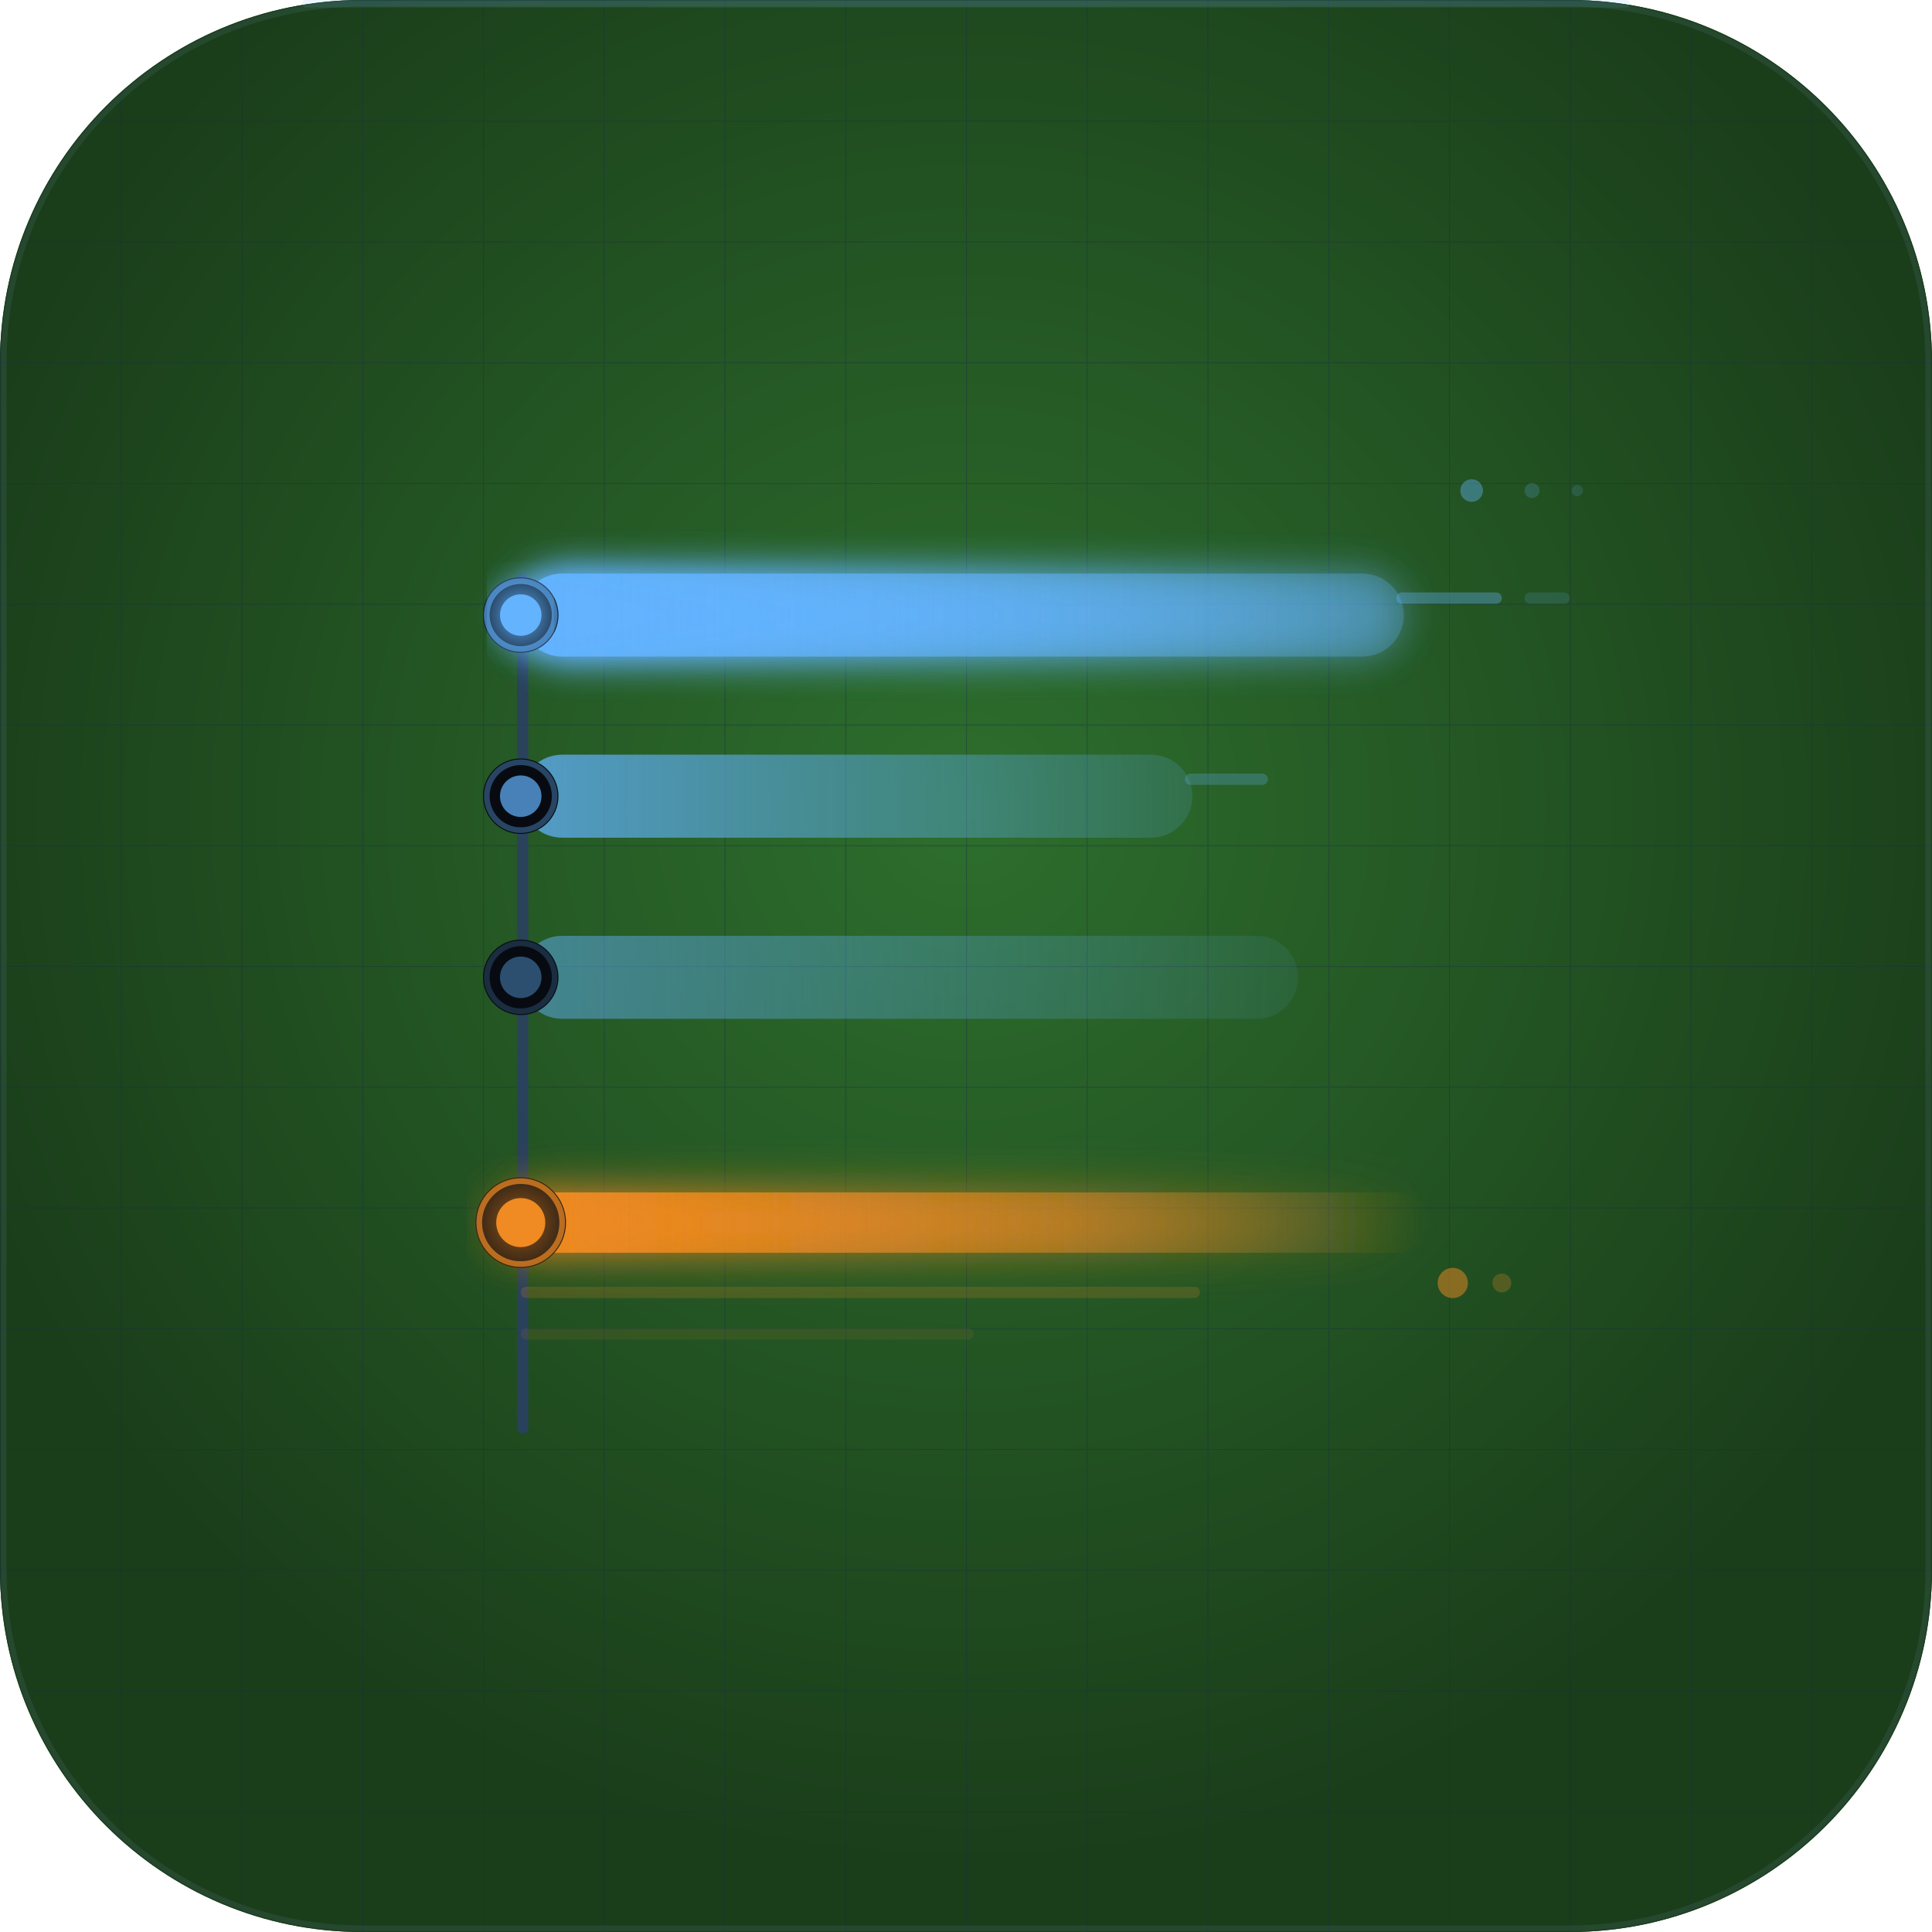
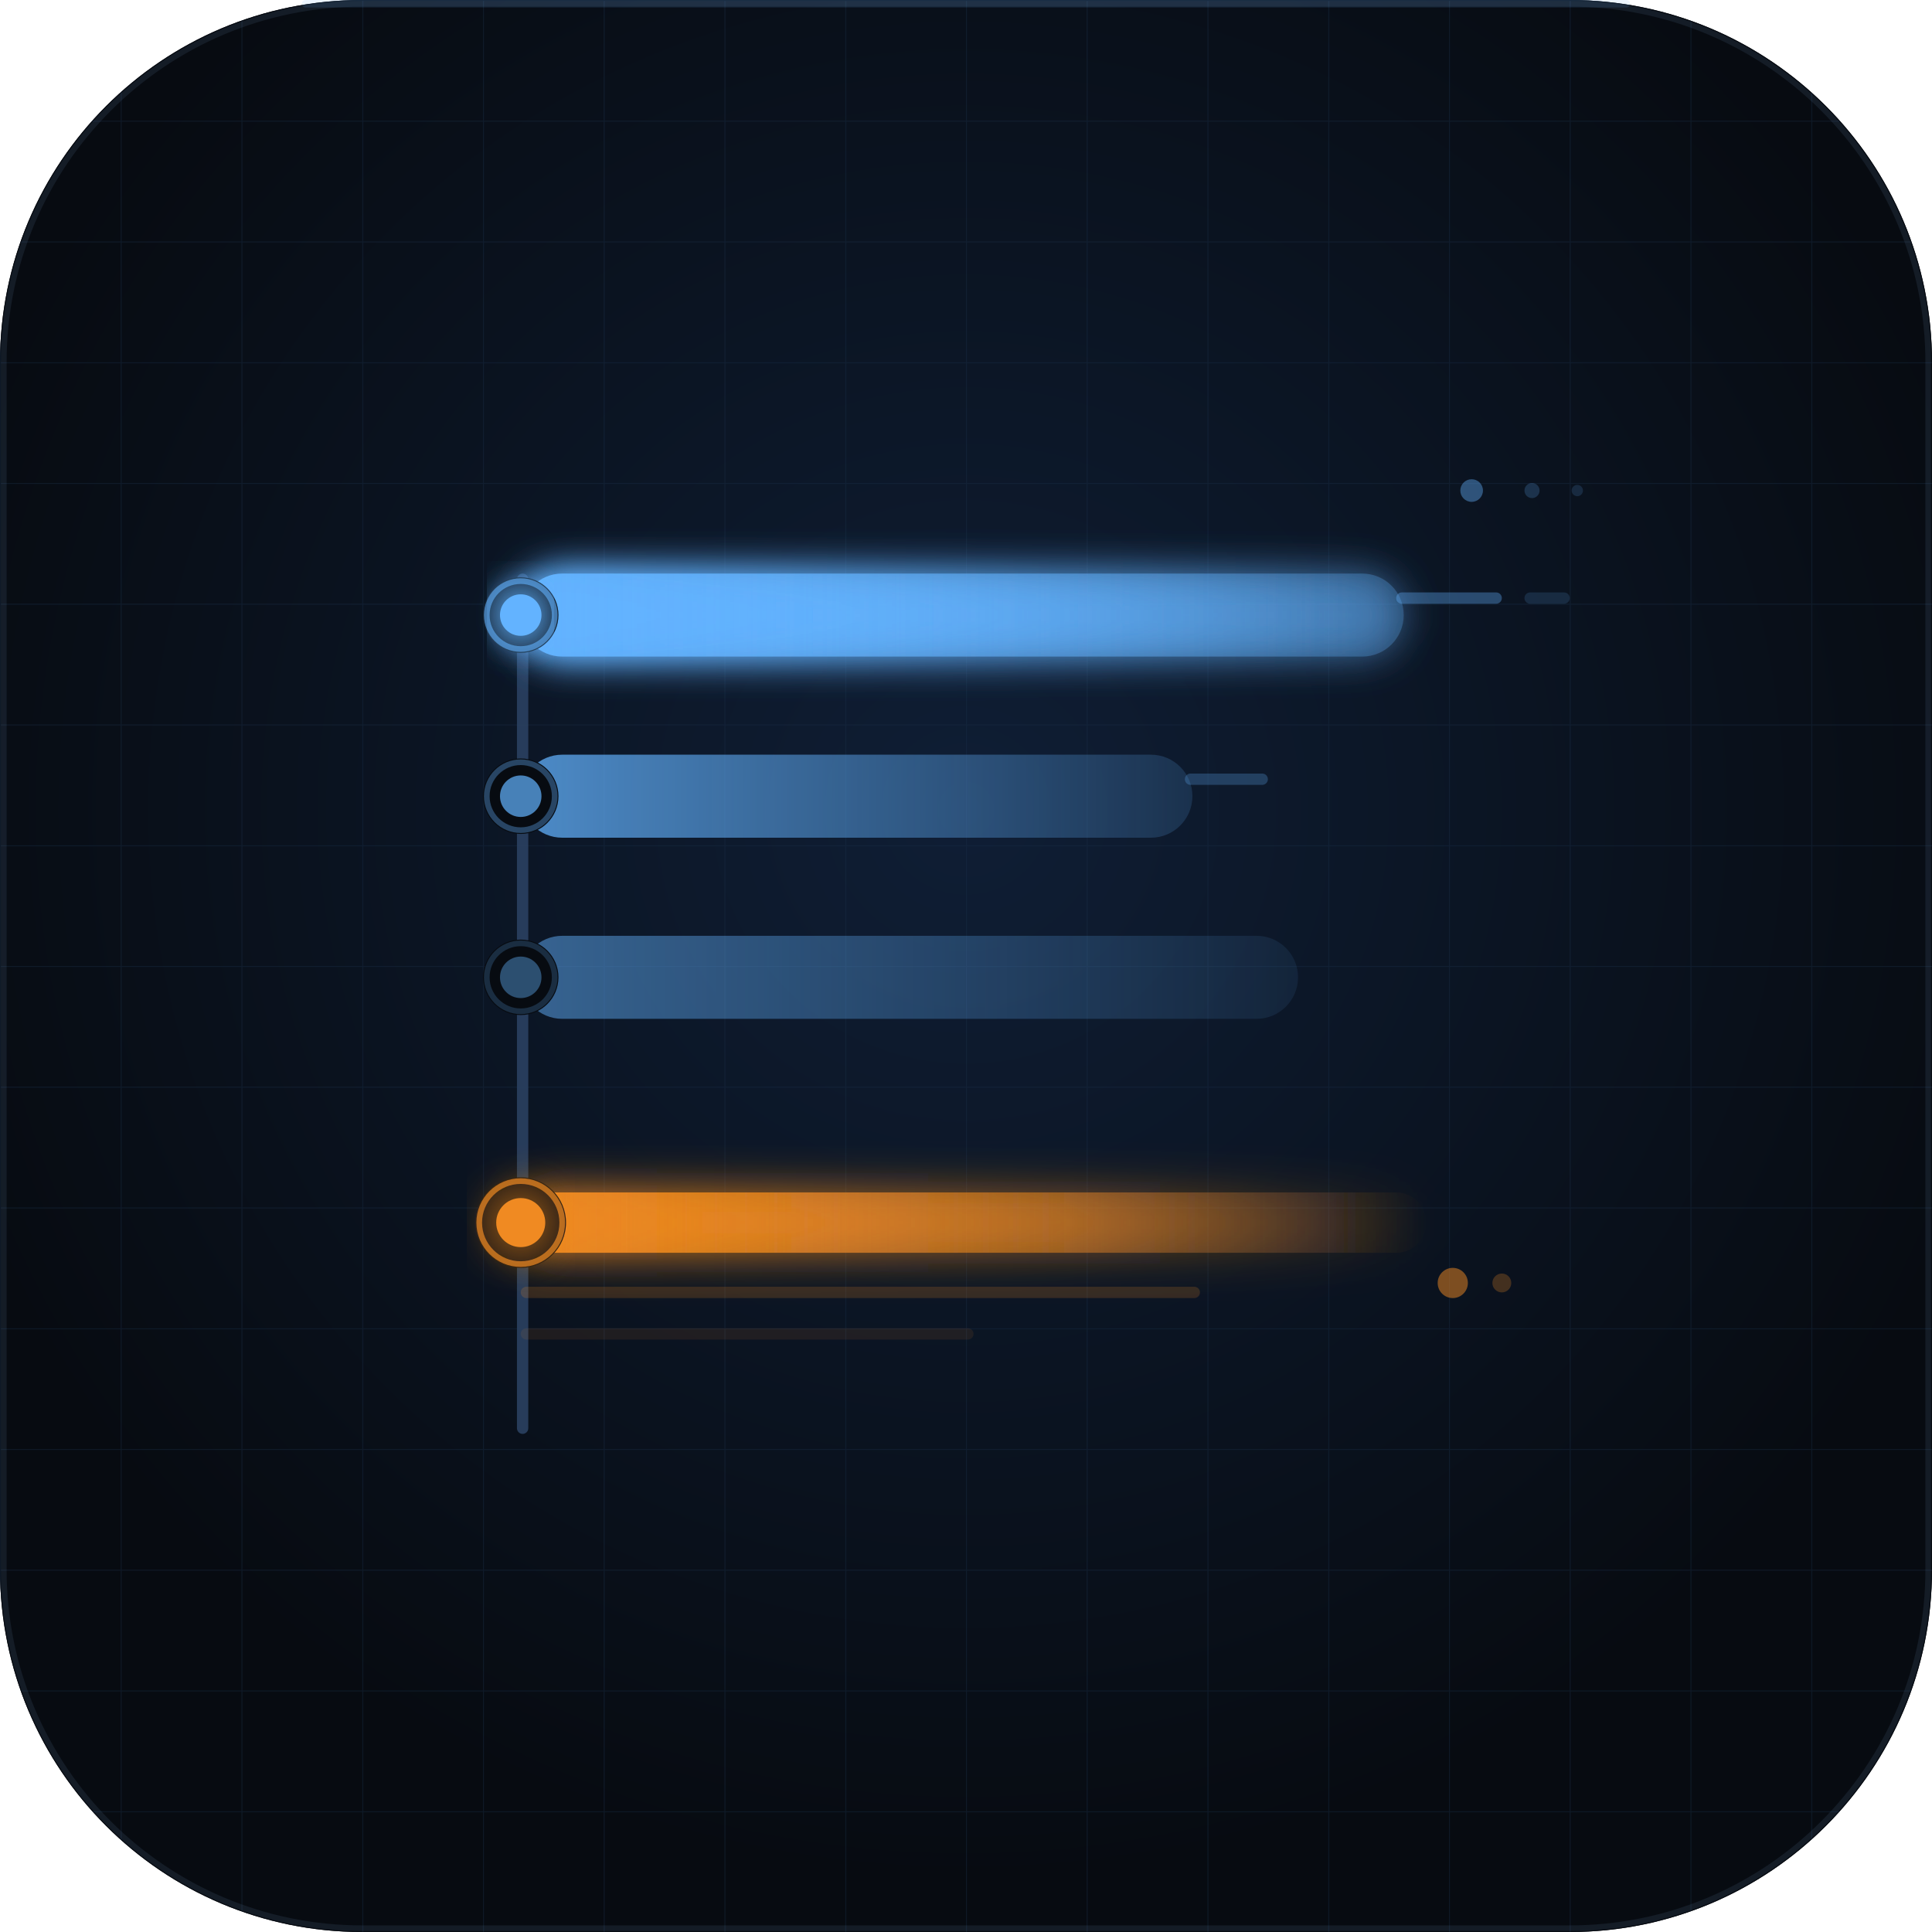
<svg xmlns="http://www.w3.org/2000/svg" viewBox="0 0 512 512">
  <defs>
    <radialGradient id="bgGlow" cx="50%" cy="42%" r="55%">
-       <stop offset="0%" stop-color="#2d6e2d" />
-       <stop offset="100%" stop-color="#1a3d1a" />
+       <stop offset="0%" stop-color="#0f1e35" />
+       <stop offset="100%" stop-color="#070b11" />
    </radialGradient>
    <filter id="blueGlow" x="-30%" y="-80%" width="160%" height="360%">
      <feGaussianBlur stdDeviation="5" result="blur" />
      <feMerge>
        <feMergeNode in="blur" />
        <feMergeNode in="blur" />
        <feMergeNode in="SourceGraphic" />
      </feMerge>
    </filter>
    <filter id="orangeGlow" x="-60%" y="-160%" width="220%" height="520%">
      <feGaussianBlur stdDeviation="6" result="blur" />
      <feMerge>
        <feMergeNode in="blur" />
        <feMergeNode in="SourceGraphic" />
      </feMerge>
    </filter>
    <pattern id="grid" x="0" y="0" width="32" height="32" patternUnits="userSpaceOnUse">
      <path d="M 32 0 L 0 0 0 32" fill="none" stroke="#1a2d47" stroke-width="0.5" opacity="0.4" />
    </pattern>
    <linearGradient id="threadGrad1" x1="0%" y1="0%" x2="100%" y2="0%">
      <stop offset="0%" stop-color="#63b3ff" stop-opacity="1" />
      <stop offset="100%" stop-color="#63b3ff" stop-opacity="0.25" />
    </linearGradient>
    <linearGradient id="threadGrad2" x1="0%" y1="0%" x2="100%" y2="0%">
      <stop offset="0%" stop-color="#63b3ff" stop-opacity="0.75" />
      <stop offset="100%" stop-color="#63b3ff" stop-opacity="0.15" />
    </linearGradient>
    <linearGradient id="threadGrad3" x1="0%" y1="0%" x2="100%" y2="0%">
      <stop offset="0%" stop-color="#63b3ff" stop-opacity="0.5" />
      <stop offset="100%" stop-color="#63b3ff" stop-opacity="0.08" />
    </linearGradient>
    <linearGradient id="baseGrad" x1="0%" y1="0%" x2="100%" y2="0%">
      <stop offset="0%" stop-color="#f08a24" stop-opacity="1" />
      <stop offset="60%" stop-color="#f08a24" stop-opacity="0.5" />
      <stop offset="100%" stop-color="#f08a24" stop-opacity="0" />
    </linearGradient>
    <clipPath id="roundedClip">
      <rect width="512" height="512" rx="96" ry="96" />
    </clipPath>
  </defs>
-   <rect width="512" height="512" rx="96" fill="#1a3d1a" />
+   <rect width="512" height="512" rx="96" fill="#070b11" />
  <rect width="512" height="512" rx="96" fill="url(#bgGlow)" />
  <rect width="512" height="512" rx="96" fill="url(#grid)" clip-path="url(#roundedClip)" />
  <rect x="80" y="0" width="352" height="2" rx="1" fill="#63b3ff" opacity="0.12" />
  <rect x="137" y="152" width="3" height="228" rx="1.5" fill="#2a4060" opacity="0.9" />
  <rect x="138" y="152" width="234" height="22" rx="11" fill="url(#threadGrad1)" filter="url(#blueGlow)" />
  <rect x="370" y="157" width="28" height="3" rx="1.5" fill="#63b3ff" opacity="0.35" />
  <rect x="404" y="157" width="12" height="3" rx="1.5" fill="#63b3ff" opacity="0.15" />
  <rect x="138" y="200" width="178" height="22" rx="11" fill="url(#threadGrad2)" />
  <rect x="314" y="205" width="22" height="3" rx="1.5" fill="#63b3ff" opacity="0.25" />
  <rect x="138" y="248" width="206" height="22" rx="11" fill="url(#threadGrad3)" />
  <rect x="138" y="316" width="240" height="16" rx="8" fill="url(#baseGrad)" filter="url(#orangeGlow)" />
  <rect x="138" y="341" width="180" height="3" rx="1.5" fill="#f08a24" opacity="0.18" />
  <rect x="138" y="352" width="120" height="3" rx="1.5" fill="#f08a24" opacity="0.09" />
  <circle cx="138" cy="163" r="10" fill="#070b11" />
  <circle cx="138" cy="163" r="10" fill="#63b3ff" opacity="0.15" />
  <circle cx="138" cy="163" r="5.5" fill="#63b3ff" filter="url(#blueGlow)" />
  <circle cx="138" cy="163" r="9" fill="none" stroke="#63b3ff" stroke-width="1.5" opacity="0.6" />
  <circle cx="138" cy="211" r="10" fill="#070b11" />
  <circle cx="138" cy="211" r="5.5" fill="#63b3ff" opacity="0.7" />
  <circle cx="138" cy="211" r="9" fill="none" stroke="#63b3ff" stroke-width="1.5" opacity="0.35" />
  <circle cx="138" cy="259" r="10" fill="#070b11" />
  <circle cx="138" cy="259" r="5.5" fill="#63b3ff" opacity="0.4" />
  <circle cx="138" cy="259" r="9" fill="none" stroke="#63b3ff" stroke-width="1.5" opacity="0.2" />
  <circle cx="138" cy="324" r="12" fill="#070b11" />
  <circle cx="138" cy="324" r="12" fill="#f08a24" opacity="0.12" />
  <circle cx="138" cy="324" r="6.5" fill="#f08a24" filter="url(#orangeGlow)" />
  <circle cx="138" cy="324" r="11" fill="none" stroke="#f08a24" stroke-width="1.5" opacity="0.7" />
  <circle cx="390" cy="130" r="3" fill="#63b3ff" opacity="0.4" />
  <circle cx="406" cy="130" r="2" fill="#63b3ff" opacity="0.2" />
  <circle cx="418" cy="130" r="1.5" fill="#63b3ff" opacity="0.15" />
  <circle cx="385" cy="340" r="4" fill="#f08a24" opacity="0.5" />
  <circle cx="398" cy="340" r="2.5" fill="#f08a24" opacity="0.25" />
  <rect x="1" y="1" width="510" height="510" rx="95" fill="none" stroke="#7497c7" stroke-width="1.5" opacity="0.12" />
</svg>
